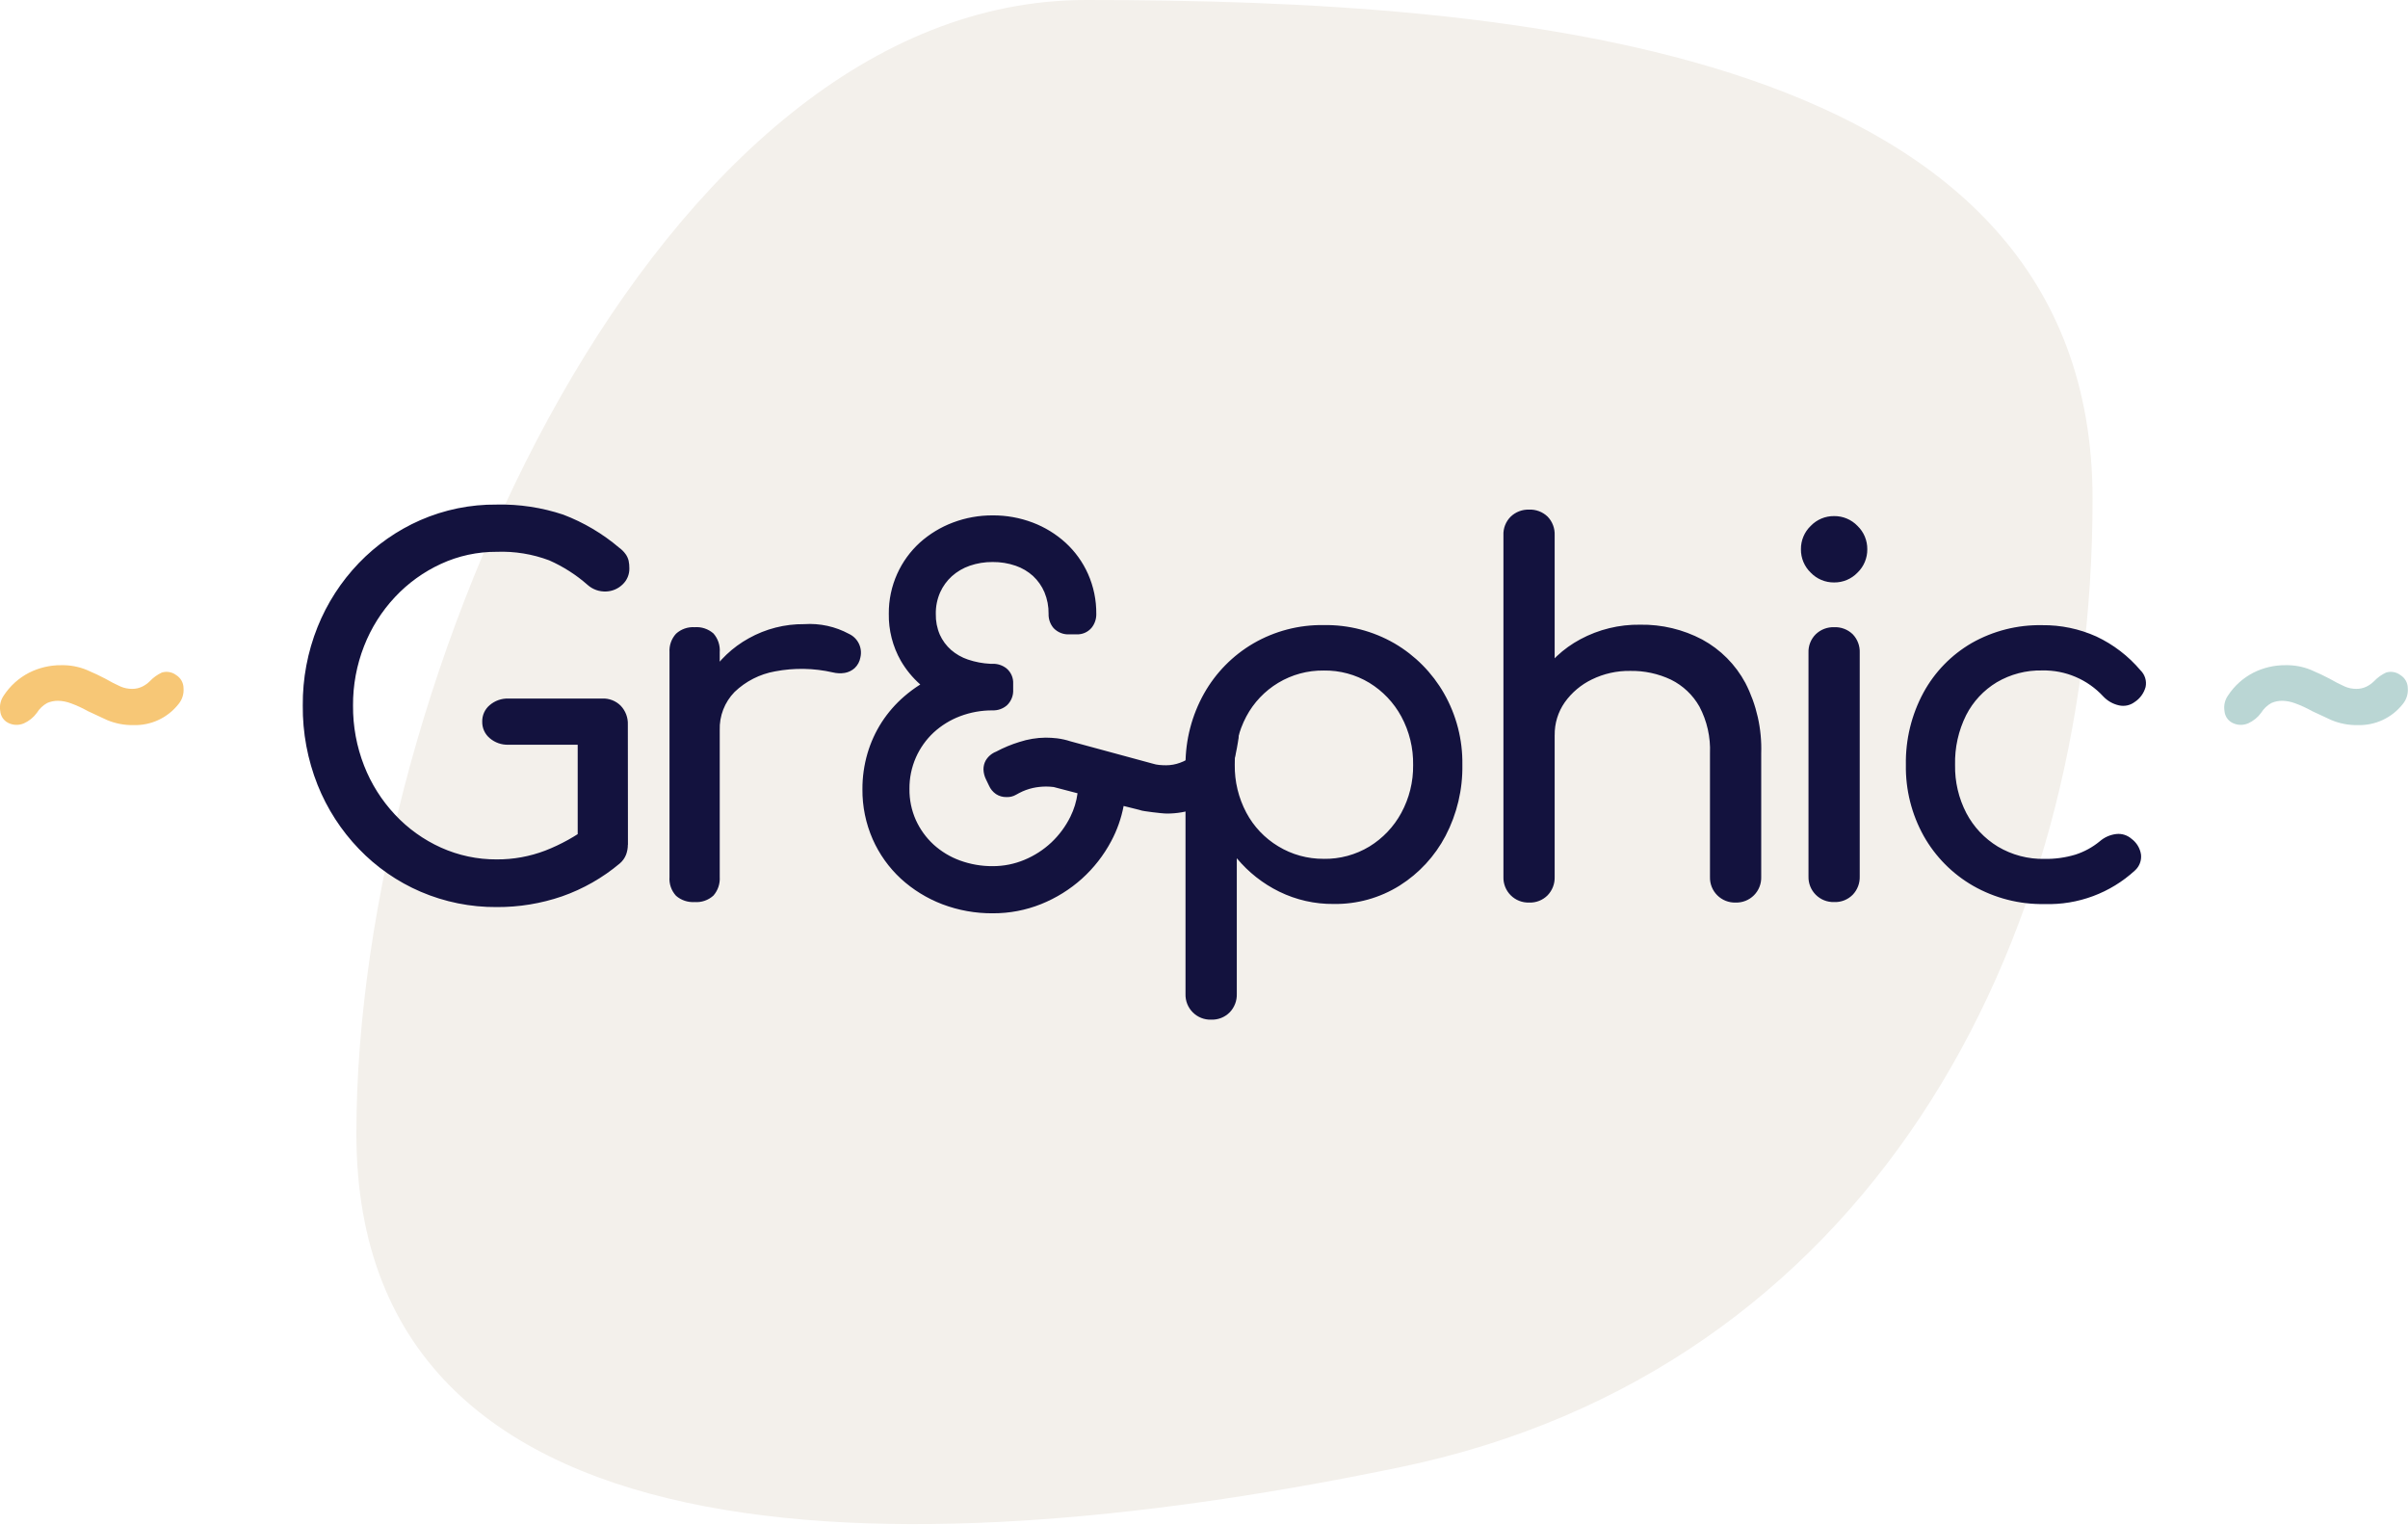
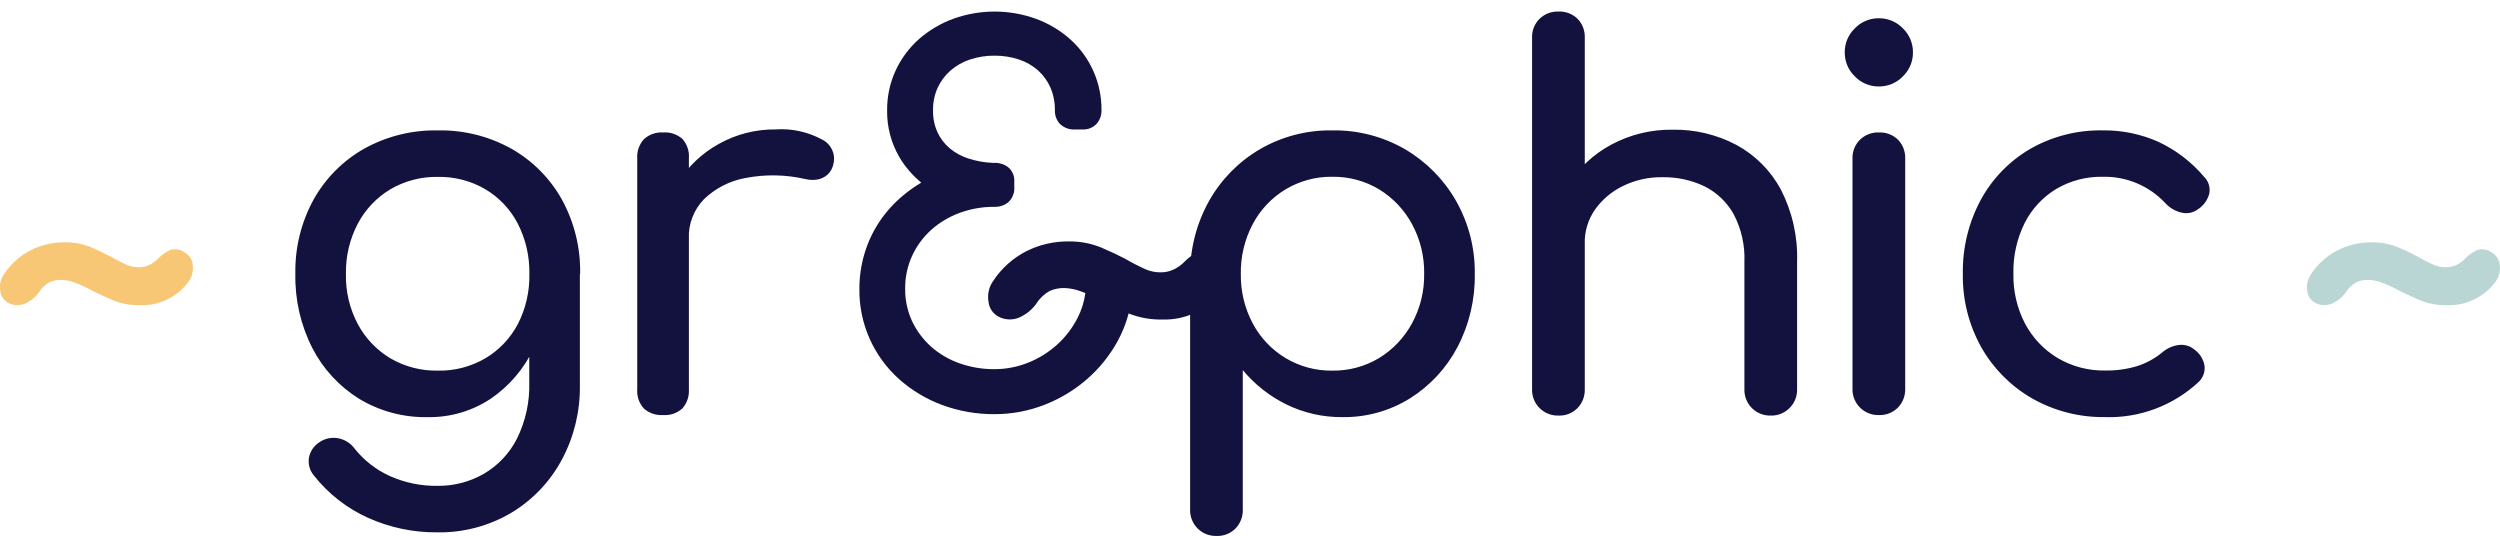
- <svg xmlns="http://www.w3.org/2000/svg" width="95.596" height="60.5" viewBox="0 0 95.596 60.5">
-   <g id="Group_13" data-name="Group 13" transform="translate(-287.491 -196)">
-     <path id="Emma_Selfportrait_zw_square" d="M57.249,61.548c17.021,0,39.961,1.821,39.961,19.8s-9.058,34.6-27.446,38.428-41.479,4.752-41.479-13.23S40.228,61.548,57.249,61.548Z" transform="translate(273.354 134.452)" fill="#f3f0eb" />
-     <path id="Path_16" data-name="Path 16" d="M14.871,130.245a2.583,2.583,0,0,1-1.047-.2q-.443-.2-.763-.355a4.538,4.538,0,0,0-.674-.31,1.56,1.56,0,0,0-.5-.1,1.06,1.06,0,0,0-.443.089,1.122,1.122,0,0,0-.408.39,1.288,1.288,0,0,1-.514.417.737.737,0,0,1-.639-.027.576.576,0,0,1-.3-.461.83.83,0,0,1,.142-.621,2.656,2.656,0,0,1,1-.9,2.8,2.8,0,0,1,1.286-.3,2.525,2.525,0,0,1,1,.186q.435.186.736.346a6.408,6.408,0,0,0,.621.319,1.142,1.142,0,0,0,.443.089.9.9,0,0,0,.408-.089,1.148,1.148,0,0,0,.3-.213,1.563,1.563,0,0,1,.479-.346.637.637,0,0,1,.568.1.612.612,0,0,1,.293.514.876.876,0,0,1-.2.639A2.188,2.188,0,0,1,14.871,130.245Z" transform="translate(277.918 94.536)" fill="#f7c776" />
-     <path id="Path_17" data-name="Path 17" d="M14.871,130.245a2.583,2.583,0,0,1-1.047-.2q-.443-.2-.763-.355a4.538,4.538,0,0,0-.674-.31,1.56,1.56,0,0,0-.5-.1,1.06,1.06,0,0,0-.443.089,1.122,1.122,0,0,0-.408.39,1.288,1.288,0,0,1-.514.417.737.737,0,0,1-.639-.027.576.576,0,0,1-.3-.461.83.83,0,0,1,.142-.621,2.656,2.656,0,0,1,1-.9,2.8,2.8,0,0,1,1.286-.3,2.525,2.525,0,0,1,1,.186q.435.186.736.346a6.408,6.408,0,0,0,.621.319,1.142,1.142,0,0,0,.443.089.9.9,0,0,0,.408-.089,1.148,1.148,0,0,0,.3-.213,1.563,1.563,0,0,1,.479-.346.637.637,0,0,1,.568.1.612.612,0,0,1,.293.514.876.876,0,0,1-.2.639A2.188,2.188,0,0,1,14.871,130.245Z" transform="translate(366.219 94.536)" fill="#bad6d4" />
-     <g id="Group_4" data-name="Group 4" transform="translate(299.515 216.027)">
-       <path id="Path_11" data-name="Path 11" d="M45.115-236.352a7.528,7.528,0,0,1-3.022-.608,7.512,7.512,0,0,1-2.453-1.7A7.881,7.881,0,0,1,38-241.2a8.332,8.332,0,0,1-.588-3.152A8.2,8.2,0,0,1,38-247.472a7.908,7.908,0,0,1,1.636-2.533,7.673,7.673,0,0,1,2.443-1.705,7.4,7.4,0,0,1,3.032-.618,7.813,7.813,0,0,1,2.643.4,7.6,7.6,0,0,1,2.224,1.316,1.105,1.105,0,0,1,.249.249.756.756,0,0,1,.12.259,1.392,1.392,0,0,1,.03.309.851.851,0,0,1-.269.638.99.99,0,0,1-.658.279,1.036,1.036,0,0,1-.728-.259,5.918,5.918,0,0,0-1.526-.977,5.349,5.349,0,0,0-2.084-.339,5.22,5.22,0,0,0-2.214.479,5.848,5.848,0,0,0-1.825,1.316,6.077,6.077,0,0,0-1.227,1.945,6.355,6.355,0,0,0-.439,2.364,6.409,6.409,0,0,0,.439,2.384,6.078,6.078,0,0,0,1.227,1.945,5.714,5.714,0,0,0,1.825,1.307,5.314,5.314,0,0,0,2.214.469,5.316,5.316,0,0,0,1.925-.349,7.423,7.423,0,0,0,1.745-.967,1.048,1.048,0,0,1,.708-.229.9.9,0,0,1,.588.279.953.953,0,0,1,.239.688,1.117,1.117,0,0,1-.07.389.874.874,0,0,1-.249.349,7.335,7.335,0,0,1-2.294,1.307A7.858,7.858,0,0,1,45.115-236.352Zm5.206-2.473-1.995-.4v-3.57H45.574a1.087,1.087,0,0,1-.738-.259.833.833,0,0,1-.3-.658.833.833,0,0,1,.3-.658,1.087,1.087,0,0,1,.738-.259H49.3a.979.979,0,0,1,.738.289,1.032,1.032,0,0,1,.279.748Zm2.627-4.548a3.98,3.98,0,0,1,.588-2.144,4.313,4.313,0,0,1,1.586-1.506,4.414,4.414,0,0,1,2.194-.559,3.278,3.278,0,0,1,1.785.389.822.822,0,0,1,.449.928.766.766,0,0,1-.229.429.792.792,0,0,1-.389.189,1.181,1.181,0,0,1-.479-.02,5.591,5.591,0,0,0-2.294-.04,3.106,3.106,0,0,0-1.606.818,2.073,2.073,0,0,0-.588,1.516Zm.02,6.822a1.022,1.022,0,0,1-.738-.249.992.992,0,0,1-.259-.748v-8.916a1,1,0,0,1,.259-.738,1,1,0,0,1,.738-.259,1.016,1.016,0,0,1,.748.249,1.016,1.016,0,0,1,.249.748v8.916a1.022,1.022,0,0,1-.249.738A.992.992,0,0,1,52.969-236.551Zm20.505,4.668a.987.987,0,0,1-.728-.289.987.987,0,0,1-.289-.728V-242a5.758,5.758,0,0,1,.738-2.832,5.333,5.333,0,0,1,1.955-1.985,5.4,5.4,0,0,1,2.793-.728,5.439,5.439,0,0,1,2.812.728,5.409,5.409,0,0,1,1.965,1.985A5.546,5.546,0,0,1,83.447-242a5.879,5.879,0,0,1-.668,2.822,5.174,5.174,0,0,1-1.825,1.975,4.8,4.8,0,0,1-2.613.728,4.811,4.811,0,0,1-2.164-.489,5.132,5.132,0,0,1-1.685-1.326v5.386a1.006,1.006,0,0,1-.279.728A.979.979,0,0,1,73.474-231.884Zm4.468-6.383a3.4,3.4,0,0,0,1.815-.489,3.549,3.549,0,0,0,1.267-1.336,3.87,3.87,0,0,0,.469-1.9,3.911,3.911,0,0,0-.469-1.925,3.55,3.55,0,0,0-1.267-1.336,3.4,3.4,0,0,0-1.815-.489,3.42,3.42,0,0,0-1.805.489,3.451,3.451,0,0,0-1.267,1.336A3.979,3.979,0,0,0,74.411-242a3.937,3.937,0,0,0,.459,1.9,3.45,3.45,0,0,0,1.267,1.336A3.419,3.419,0,0,0,77.942-238.267Zm16.353,1.735a.987.987,0,0,1-.728-.289.987.987,0,0,1-.289-.728v-4.907a3.649,3.649,0,0,0-.419-1.855,2.638,2.638,0,0,0-1.127-1.067,3.631,3.631,0,0,0-1.626-.349,3.342,3.342,0,0,0-1.516.339,2.834,2.834,0,0,0-1.077.908,2.218,2.218,0,0,0-.4,1.307H85.857a4.19,4.19,0,0,1,.608-2.244,4.392,4.392,0,0,1,1.666-1.566,4.863,4.863,0,0,1,2.374-.578,5.091,5.091,0,0,1,2.463.588,4.245,4.245,0,0,1,1.715,1.725,5.7,5.7,0,0,1,.628,2.793v4.907a.987.987,0,0,1-.289.728A.987.987,0,0,1,94.295-236.531Zm-8.2,0a.987.987,0,0,1-.728-.289.987.987,0,0,1-.289-.728v-8.9a.979.979,0,0,1,.289-.738,1.006,1.006,0,0,1,.728-.279,1,1,0,0,1,.738.279,1,1,0,0,1,.279.738v8.9a1.006,1.006,0,0,1-.279.728A.979.979,0,0,1,86.1-236.531Zm0-3.989a.987.987,0,0,1-.728-.289.987.987,0,0,1-.289-.728v-9.574a.979.979,0,0,1,.289-.738,1.006,1.006,0,0,1,.728-.279,1,1,0,0,1,.738.279,1,1,0,0,1,.279.738v9.574a1.006,1.006,0,0,1-.279.728A.979.979,0,0,1,86.1-240.521Zm12.111,3.969a.987.987,0,0,1-.728-.289.987.987,0,0,1-.289-.728v-8.876a.979.979,0,0,1,.289-.738,1.006,1.006,0,0,1,.728-.279,1,1,0,0,1,.738.279,1,1,0,0,1,.279.738v8.876a1.006,1.006,0,0,1-.279.728A.979.979,0,0,1,98.208-236.551Zm0-12.686a1.266,1.266,0,0,1-.928-.389,1.266,1.266,0,0,1-.389-.928,1.266,1.266,0,0,1,.389-.928,1.266,1.266,0,0,1,.928-.389,1.266,1.266,0,0,1,.928.389,1.266,1.266,0,0,1,.389.928,1.266,1.266,0,0,1-.389.928A1.266,1.266,0,0,1,98.208-249.237Zm8.354,12.766a5.531,5.531,0,0,1-2.842-.728,5.257,5.257,0,0,1-1.955-1.975,5.613,5.613,0,0,1-.708-2.822,5.815,5.815,0,0,1,.7-2.872,5.084,5.084,0,0,1,1.915-1.965,5.449,5.449,0,0,1,2.793-.708,5.1,5.1,0,0,1,2.154.449,5.181,5.181,0,0,1,1.755,1.346.718.718,0,0,1,.2.658,1.041,1.041,0,0,1-.439.6.758.758,0,0,1-.618.13,1.215,1.215,0,0,1-.618-.349,3.207,3.207,0,0,0-2.433-1.037,3.41,3.41,0,0,0-1.8.469,3.252,3.252,0,0,0-1.217,1.306,4.2,4.2,0,0,0-.439,1.975,3.992,3.992,0,0,0,.449,1.915,3.419,3.419,0,0,0,1.247,1.326,3.48,3.48,0,0,0,1.855.489,4.022,4.022,0,0,0,1.227-.17,2.93,2.93,0,0,0,.967-.529,1.21,1.21,0,0,1,.658-.289.785.785,0,0,1,.6.189.954.954,0,0,1,.379.628.739.739,0,0,1-.239.628A5.067,5.067,0,0,1,106.562-236.471Z" transform="translate(-37.416 252.329)" fill="#13123e" />
-       <path id="Path_12" data-name="Path 12" d="M25.827-227.2a4.973,4.973,0,0,1,.884-.369,3.094,3.094,0,0,1,.914-.14,3.6,3.6,0,0,1,.414.025,2.473,2.473,0,0,1,.464.1l3.272.888a1.557,1.557,0,0,0,.324.065q.165.015.314.015a1.97,1.97,0,0,0,.678-.12,2.183,2.183,0,0,0,.6-.329,2.333,2.333,0,0,0,.474-.5,1.928,1.928,0,0,0,.294-.638.377.377,0,0,1,.359-.289.461.461,0,0,1,.189.04c.336.133-.392,2.138-.658,2.344a3.209,3.209,0,0,1-.883.484,2.988,2.988,0,0,1-1.022.175q-.07,0-.219-.015t-.309-.035q-.16-.02-.294-.04a.712.712,0,0,1-.175-.04l-1.027-.269a4.5,4.5,0,0,1-.514,1.69,5.061,5.061,0,0,1-1.083,1.386,5.091,5.091,0,0,1-1.508.937,4.686,4.686,0,0,1-1.777.344,5.129,5.129,0,0,1-1.872-.339,4.776,4.776,0,0,1-1.528-.942,4.355,4.355,0,0,1-1.028-1.441,4.446,4.446,0,0,1-.374-1.835,4.592,4.592,0,0,1,.185-1.311,4.386,4.386,0,0,1,.524-1.147,4.426,4.426,0,0,1,.824-.943,5,5,0,0,1,1.073-.708,3.4,3.4,0,0,1-1.134-1.177,3.264,3.264,0,0,1-.425-1.676,3.392,3.392,0,0,1,.3-1.431,3.384,3.384,0,0,1,.814-1.117,3.773,3.773,0,0,1,1.193-.723,4.024,4.024,0,0,1,1.448-.259,4.024,4.024,0,0,1,1.448.259,3.713,3.713,0,0,1,1.188.723,3.358,3.358,0,0,1,.8,1.117,3.441,3.441,0,0,1,.295,1.431.484.484,0,0,1-.1.314.377.377,0,0,1-.312.125h-.272a.457.457,0,0,1-.357-.12.465.465,0,0,1-.106-.319,2.509,2.509,0,0,0-.194-1.007,2.258,2.258,0,0,0-.539-.768,2.343,2.343,0,0,0-.823-.489,3.086,3.086,0,0,0-1.037-.17,3.086,3.086,0,0,0-1.037.17,2.45,2.45,0,0,0-.833.489,2.31,2.31,0,0,0-.559.768,2.4,2.4,0,0,0-.2,1.007,2.334,2.334,0,0,0,.194.982,2.144,2.144,0,0,0,.534.723,2.366,2.366,0,0,0,.8.459,3.638,3.638,0,0,0,1,.189h.11a.487.487,0,0,1,.314.1.385.385,0,0,1,.125.319v.219a.45.45,0,0,1-.12.354.467.467,0,0,1-.319.1,3.935,3.935,0,0,0-1.436.259,3.613,3.613,0,0,0-1.167.723,3.394,3.394,0,0,0-.788,1.107,3.377,3.377,0,0,0-.289,1.4,3.3,3.3,0,0,0,.29,1.4,3.383,3.383,0,0,0,.789,1.087,3.527,3.527,0,0,0,1.168.708,4.085,4.085,0,0,0,1.438.249,3.594,3.594,0,0,0,1.4-.279,3.909,3.909,0,0,0,1.183-.763,3.94,3.94,0,0,0,.834-1.127,3.376,3.376,0,0,0,.35-1.381l-1.258-.329a2.628,2.628,0,0,0-.389-.03,2.9,2.9,0,0,0-.6.065,2.559,2.559,0,0,0-.634.234q-.1.05-.155.085a.361.361,0,0,1-.185.035.365.365,0,0,1-.35-.239l-.12-.249a.576.576,0,0,1-.06-.239A.387.387,0,0,1,25.827-227.2Z" transform="translate(1.858 237.338)" fill="#13123e" />
-       <path id="_-_Outline" data-name="&amp; - Outline" d="M20.85-225.864a5.464,5.464,0,0,1-1.985-.36,5.109,5.109,0,0,1-1.627-1,4.686,4.686,0,0,1-1.1-1.543,4.776,4.776,0,0,1-.4-1.963,4.925,4.925,0,0,1,.2-1.4,4.719,4.719,0,0,1,.562-1.228,4.759,4.759,0,0,1,.882-1.009,5.272,5.272,0,0,1,.7-.509,3.729,3.729,0,0,1-.824-.982,3.587,3.587,0,0,1-.467-1.833,3.718,3.718,0,0,1,.328-1.562A3.711,3.711,0,0,1,18-240.476a4.1,4.1,0,0,1,1.291-.783,4.355,4.355,0,0,1,1.56-.28,4.355,4.355,0,0,1,1.56.28,4.041,4.041,0,0,1,1.287.784,3.685,3.685,0,0,1,.878,1.22,3.767,3.767,0,0,1,.322,1.56.791.791,0,0,1-.17.51.677.677,0,0,1-.555.241H23.9a.751.751,0,0,1-.592-.225.769.769,0,0,1-.184-.526,2.211,2.211,0,0,0-.169-.883,1.958,1.958,0,0,0-.464-.663,2.044,2.044,0,0,0-.715-.423,2.789,2.789,0,0,0-.933-.152,2.789,2.789,0,0,0-.933.152,2.15,2.15,0,0,0-.728.426,2.01,2.01,0,0,0-.483.665,2.1,2.1,0,0,0-.176.878,2.036,2.036,0,0,0,.166.852,1.844,1.844,0,0,0,.456.619,2.066,2.066,0,0,0,.694.4,3.342,3.342,0,0,0,.912.173h.092a.793.793,0,0,1,.509.168.683.683,0,0,1,.242.563v.219a.745.745,0,0,1-.226.589.772.772,0,0,1-.525.182,3.642,3.642,0,0,0-1.323.238,3.319,3.319,0,0,0-1.067.661,3.1,3.1,0,0,0-.716,1.006,3.083,3.083,0,0,0-.262,1.273,3,3,0,0,0,.261,1.265,3.087,3.087,0,0,0,.717.988,3.233,3.233,0,0,0,1.066.645,3.793,3.793,0,0,0,1.329.23,3.3,3.3,0,0,0,1.278-.255,3.615,3.615,0,0,0,1.09-.7,3.647,3.647,0,0,0,.768-1.038,3.052,3.052,0,0,0,.3-1.006l-1.005-.263a2.563,2.563,0,0,0-.31-.02,2.6,2.6,0,0,0-.539.058,2.261,2.261,0,0,0-.556.207c-.058.029-.1.052-.13.071a.636.636,0,0,1-.352.084.673.673,0,0,1-.634-.422l-.117-.244a.893.893,0,0,1-.091-.375.686.686,0,0,1,.469-.646,5.143,5.143,0,0,1,.915-.38,3.421,3.421,0,0,1,1.005-.153,3.906,3.906,0,0,1,.451.027,2.794,2.794,0,0,1,.523.117l3.259.884a1.3,1.3,0,0,0,.271.055q.15.014.286.014a1.667,1.667,0,0,0,.571-.1,1.881,1.881,0,0,0,.513-.282,2.031,2.031,0,0,0,.41-.432,1.625,1.625,0,0,0,.247-.536.691.691,0,0,1,.662-.524.774.774,0,0,1,.316.067c.365.144-.3,2.652-.594,2.877a3.536,3.536,0,0,1-.968.531,3.314,3.314,0,0,1-1.128.193c-.053,0-.137-.005-.251-.017s-.208-.022-.317-.036-.209-.027-.3-.041a1.1,1.1,0,0,1-.229-.052l-.665-.174a4.826,4.826,0,0,1-.5,1.446,5.4,5.4,0,0,1-1.149,1.471,5.427,5.427,0,0,1-1.6.995A5.019,5.019,0,0,1,20.85-225.864Zm0-15.05a3.732,3.732,0,0,0-1.336.239,3.479,3.479,0,0,0-1.1.663A3.089,3.089,0,0,0,17.679-239a3.1,3.1,0,0,0-.271,1.3,2.971,2.971,0,0,0,.382,1.518,3.1,3.1,0,0,0,1.031,1.07l.472.3-.5.246a4.713,4.713,0,0,0-1.007.664,4.133,4.133,0,0,0-.766.876,4.094,4.094,0,0,0-.487,1.066,4.3,4.3,0,0,0-.172,1.223,4.156,4.156,0,0,0,.347,1.707,4.064,4.064,0,0,0,.955,1.339,4.487,4.487,0,0,0,1.429.881,4.842,4.842,0,0,0,1.759.318,4.4,4.4,0,0,0,1.66-.321,4.8,4.8,0,0,0,1.416-.88,4.773,4.773,0,0,0,1.016-1.3,4.211,4.211,0,0,0,.478-1.574l.036-.364,1.413.37.029.015a.591.591,0,0,1,.081.01q.131.019.287.039t.3.034c.086.009.148.013.188.013a2.691,2.691,0,0,0,.916-.156,2.913,2.913,0,0,0,.8-.437,3.108,3.108,0,0,0,.634-.666,2.915,2.915,0,0,0,.353-1.039l-.253-.1a.169.169,0,0,0-.073-.018c-.012,0-.034,0-.067.087a2.158,2.158,0,0,1-.331.708,2.655,2.655,0,0,1-.537.565,2.505,2.505,0,0,1-.683.376,2.29,2.29,0,0,1-.785.138q-.163,0-.342-.016a1.877,1.877,0,0,1-.389-.078l-3.261-.884a2.244,2.244,0,0,0-.419-.1,3.283,3.283,0,0,0-.378-.023,2.8,2.8,0,0,0-.822.126,4.679,4.679,0,0,0-.828.346c-.114.05-.114.075-.114.083a.272.272,0,0,0,.031.108l.118.245c.029.062.041.062.068.062a.966.966,0,0,0,.2-.087,2.873,2.873,0,0,1,.709-.261,3.223,3.223,0,0,1,.669-.072,2.939,2.939,0,0,1,.436.033l1.534.4-.01.251a3.7,3.7,0,0,1-.382,1.508,4.27,4.27,0,0,1-.9,1.216,4.238,4.238,0,0,1-1.277.824,3.922,3.922,0,0,1-1.518.3,4.415,4.415,0,0,1-1.547-.269,3.855,3.855,0,0,1-1.271-.771,3.71,3.71,0,0,1-.861-1.186,3.621,3.621,0,0,1-.318-1.527,3.7,3.7,0,0,1,.317-1.529,3.721,3.721,0,0,1,.86-1.208,3.941,3.941,0,0,1,1.267-.786,4.264,4.264,0,0,1,1.549-.281.19.19,0,0,0,.113-.027.422.422,0,0,0,.014-.119v-.219A.192.192,0,0,0,20.96-235a.188.188,0,0,0-.115-.027h-.11a3.984,3.984,0,0,1-1.1-.207,2.687,2.687,0,0,1-.9-.52,2.464,2.464,0,0,1-.611-.827A2.653,2.653,0,0,1,17.9-237.7a2.724,2.724,0,0,1,.233-1.137,2.631,2.631,0,0,1,.634-.871,2.773,2.773,0,0,1,.938-.551,3.412,3.412,0,0,1,1.142-.187,3.412,3.412,0,0,1,1.142.187,2.665,2.665,0,0,1,.931.554,2.579,2.579,0,0,1,.613.873,2.83,2.83,0,0,1,.22,1.132.186.186,0,0,0,.027.112.4.4,0,0,0,.123.015h.272a.158.158,0,0,0,.071-.01.177.177,0,0,0,.029-.116,3.147,3.147,0,0,0-.267-1.3,3.063,3.063,0,0,0-.729-1.014,3.418,3.418,0,0,0-1.089-.662A3.732,3.732,0,0,0,20.85-240.913Z" transform="translate(6.545 242.026)" fill="#13123e" />
-       <path id="_-_Outline_-_Outline" data-name="&amp; - Outline - Outline" d="M19.912-226.74A5.525,5.525,0,0,1,17.9-227.1a5.171,5.171,0,0,1-1.646-1.016,4.747,4.747,0,0,1-1.116-1.564,4.838,4.838,0,0,1-.407-1.988,4.987,4.987,0,0,1,.2-1.418,4.781,4.781,0,0,1,.569-1.244,4.82,4.82,0,0,1,.893-1.022,5.337,5.337,0,0,1,.634-.47,3.805,3.805,0,0,1-.773-.943,3.648,3.648,0,0,1-.476-1.864,3.779,3.779,0,0,1,.334-1.587,3.772,3.772,0,0,1,.9-1.239,4.163,4.163,0,0,1,1.311-.795,4.416,4.416,0,0,1,1.582-.284,4.415,4.415,0,0,1,1.582.284,4.1,4.1,0,0,1,1.307.8,3.746,3.746,0,0,1,.893,1.24,3.828,3.828,0,0,1,.328,1.585.851.851,0,0,1-.184.549.737.737,0,0,1-.6.264h-.272a.809.809,0,0,1-.638-.246.829.829,0,0,1-.2-.567,2.15,2.15,0,0,0-.164-.858,1.9,1.9,0,0,0-.45-.642,1.983,1.983,0,0,0-.693-.41,2.727,2.727,0,0,0-.912-.148,2.727,2.727,0,0,0-.912.148,2.089,2.089,0,0,0-.707.414,1.949,1.949,0,0,0-.468.645,2.043,2.043,0,0,0-.171.852,1.976,1.976,0,0,0,.16.826,1.782,1.782,0,0,0,.441.6,2,2,0,0,0,.673.386,3.28,3.28,0,0,0,.893.169h.091a.854.854,0,0,1,.548.182.742.742,0,0,1,.265.612v.219a.8.8,0,0,1-.248.636.832.832,0,0,1-.566.2,3.581,3.581,0,0,0-1.3.234,3.258,3.258,0,0,0-1.047.648,3.037,3.037,0,0,0-.7.986,3.021,3.021,0,0,0-.256,1.248,2.94,2.94,0,0,0,.255,1.24,3.026,3.026,0,0,0,.7.968,3.171,3.171,0,0,0,1.046.633,3.731,3.731,0,0,0,1.307.226,3.238,3.238,0,0,0,1.254-.25,3.554,3.554,0,0,0,1.071-.69,3.585,3.585,0,0,0,.755-1.021,2.99,2.99,0,0,0,.285-.932l-.949-.248a2.5,2.5,0,0,0-.3-.019,2.534,2.534,0,0,0-.526.057,2.2,2.2,0,0,0-.541.2h0c-.059.029-.1.051-.125.068a.694.694,0,0,1-.386.093.728.728,0,0,1-.411-.119.793.793,0,0,1-.279-.338l-.118-.245a.959.959,0,0,1-.1-.4.723.723,0,0,1,.089-.35.832.832,0,0,1,.415-.352,5.209,5.209,0,0,1,.924-.384A3.483,3.483,0,0,1,22-233.712a3.986,3.986,0,0,1,.458.027,2.853,2.853,0,0,1,.534.12l3.26.884a1.227,1.227,0,0,0,.258.053c.1.009.192.013.28.013a1.605,1.605,0,0,0,.55-.1,1.819,1.819,0,0,0,.5-.273,1.969,1.969,0,0,0,.4-.419,1.563,1.563,0,0,0,.237-.515v-.006a.88.88,0,0,1,.356-.466.7.7,0,0,1,.363-.1.836.836,0,0,1,.341.072c.071.029.115.106.134.236a2.477,2.477,0,0,1-.036.671,8.378,8.378,0,0,1-.184.857,7.666,7.666,0,0,1-.248.778,2.611,2.611,0,0,1-.124.276.525.525,0,0,1-.121.165,3.6,3.6,0,0,1-.985.54,3.376,3.376,0,0,1-1.149.2c-.058,0-.147-.006-.257-.017s-.209-.022-.318-.036-.211-.027-.3-.041a1.16,1.16,0,0,1-.239-.055L25.1-231a4.9,4.9,0,0,1-.494,1.4,5.458,5.458,0,0,1-1.162,1.488,5.488,5.488,0,0,1-1.617,1.006A5.08,5.08,0,0,1,19.912-226.74Zm0-15.675a4.293,4.293,0,0,0-1.537.276,4.04,4.04,0,0,0-1.272.771,3.65,3.65,0,0,0-.874,1.2,3.656,3.656,0,0,0-.322,1.536,3.526,3.526,0,0,0,.459,1.8,3.676,3.676,0,0,0,.81.966l.066.055-.073.045a5.224,5.224,0,0,0-.69.5,4.7,4.7,0,0,0-.87,1,4.658,4.658,0,0,0-.554,1.212,4.864,4.864,0,0,0-.2,1.383,4.715,4.715,0,0,0,.4,1.937,4.624,4.624,0,0,0,1.087,1.523,5.047,5.047,0,0,0,1.607.992,5.4,5.4,0,0,0,1.963.356,4.957,4.957,0,0,0,1.872-.362,5.364,5.364,0,0,0,1.581-.984,5.334,5.334,0,0,0,1.136-1.454,4.772,4.772,0,0,0,.493-1.428l.012-.066.733.192h0a1.049,1.049,0,0,0,.216.049c.091.014.192.027.3.041s.214.025.315.036c.134.013.207.016.244.016a3.252,3.252,0,0,0,1.107-.189,3.474,3.474,0,0,0,.951-.521,1.022,1.022,0,0,0,.205-.389,7.539,7.539,0,0,0,.244-.765c.029-.109.056-.217.08-.321a1.936,1.936,0,0,1-.19.4,3.169,3.169,0,0,1-.647.679,2.973,2.973,0,0,1-.814.446,2.752,2.752,0,0,1-.937.16c-.04,0-.1,0-.194-.014s-.2-.021-.3-.034-.2-.026-.289-.039l-.021,0-.017,0-.009.016-.075-.038-1.336-.35-.029.292a4.273,4.273,0,0,1-.485,1.6,4.834,4.834,0,0,1-1.029,1.318,4.865,4.865,0,0,1-1.434.891,4.458,4.458,0,0,1-1.683.326,4.9,4.9,0,0,1-1.781-.322,4.548,4.548,0,0,1-1.448-.893,4.126,4.126,0,0,1-.97-1.359,4.217,4.217,0,0,1-.353-1.733,4.362,4.362,0,0,1,.174-1.24,4.156,4.156,0,0,1,.494-1.082,4.2,4.2,0,0,1,.777-.889,4.775,4.775,0,0,1,1.02-.673l.4-.2-.379-.24a3.165,3.165,0,0,1-1.052-1.091,3.032,3.032,0,0,1-.39-1.549,3.159,3.159,0,0,1,.277-1.327A3.151,3.151,0,0,1,17.438-241a3.54,3.54,0,0,1,1.115-.675,3.793,3.793,0,0,1,1.359-.243,3.793,3.793,0,0,1,1.359.243,3.481,3.481,0,0,1,1.109.674,3.125,3.125,0,0,1,.744,1.035,3.208,3.208,0,0,1,.272,1.328.236.236,0,0,1-.04.152l-.008.011-.011.007a.2.2,0,0,1-.1.019h-.272a.457.457,0,0,1-.137-.016h0l.015,0v-.05l-.047.029a.231.231,0,0,1-.042-.152,2.769,2.769,0,0,0-.215-1.107,2.518,2.518,0,0,0-.6-.852,2.6,2.6,0,0,0-.91-.541,3.35,3.35,0,0,0-1.121-.184,3.35,3.35,0,0,0-1.121.184,2.711,2.711,0,0,0-.917.539,2.57,2.57,0,0,0-.619.85,2.662,2.662,0,0,0-.227,1.111,2.592,2.592,0,0,0,.217,1.087,2.4,2.4,0,0,0,.6.807,2.625,2.625,0,0,0,.881.508,3.9,3.9,0,0,0,1.081.2h.108a.266.266,0,0,1,.147.036h0l.013.007.008.013a.238.238,0,0,1,.02.111v.219a.465.465,0,0,1-.015.132h0a.061.061,0,0,0-.011-.051l-.04.031.031.054a.234.234,0,0,1-.152.041,4.2,4.2,0,0,0-1.527.276,3.88,3.88,0,0,0-1.247.773,3.659,3.659,0,0,0-.846,1.188,3.642,3.642,0,0,0-.311,1.5,3.56,3.56,0,0,0,.313,1.5,3.648,3.648,0,0,0,.847,1.167,3.793,3.793,0,0,0,1.251.758,4.354,4.354,0,0,0,1.526.265,3.86,3.86,0,0,0,1.495-.3,4.177,4.177,0,0,0,1.259-.812,4.208,4.208,0,0,0,.887-1.2,3.641,3.641,0,0,0,.376-1.483l.008-.2-1.483-.386a2.891,2.891,0,0,0-.423-.032,3.161,3.161,0,0,0-.656.07,2.8,2.8,0,0,0-.693.255h0l-.034.017a.8.8,0,0,1-.18.075l-.007,0h-.007c-.06,0-.089-.023-.124-.1l-.118-.245a.33.33,0,0,1-.037-.134c0-.053.042-.092.149-.139a4.741,4.741,0,0,1,.837-.349,2.858,2.858,0,0,1,.84-.129,3.361,3.361,0,0,1,.385.023,2.307,2.307,0,0,1,.429.1l3.262.885a1.814,1.814,0,0,0,.376.075c.117.011.23.016.337.016a2.229,2.229,0,0,0,.764-.135,2.443,2.443,0,0,0,.667-.367,2.594,2.594,0,0,0,.525-.552,2.107,2.107,0,0,0,.322-.687v-.007c.025-.066.058-.127.125-.127a.23.23,0,0,1,.1.022l.247.1a1.828,1.828,0,0,0,.007-.422c-.016-.114-.048-.135-.058-.139h0a.713.713,0,0,0-.291-.062.631.631,0,0,0-.6.481,1.686,1.686,0,0,1-.255.553,2.093,2.093,0,0,1-.423.445,1.943,1.943,0,0,1-.53.291,1.729,1.729,0,0,1-.592.1c-.092,0-.19,0-.291-.014a1.363,1.363,0,0,1-.282-.057l-3.26-.884a2.733,2.733,0,0,0-.512-.115,3.866,3.866,0,0,0-.443-.027,3.36,3.36,0,0,0-.987.151,5.081,5.081,0,0,0-.9.376H20.1a.627.627,0,0,0-.432.59.837.837,0,0,0,.085.348l.118.245a.614.614,0,0,0,.578.386.578.578,0,0,0,.319-.074c.03-.019.072-.042.135-.074a2.32,2.32,0,0,1,.571-.212,2.657,2.657,0,0,1,.552-.059,2.623,2.623,0,0,1,.318.02h.008l1.057.277-.006.053a3.118,3.118,0,0,1-.3,1.026,3.708,3.708,0,0,1-.781,1.056,3.677,3.677,0,0,1-1.108.714,3.361,3.361,0,0,1-1.3.26,3.854,3.854,0,0,1-1.351-.234,3.3,3.3,0,0,1-1.086-.658,3.149,3.149,0,0,1-.731-1.007,3.063,3.063,0,0,1-.267-1.291,3.144,3.144,0,0,1,.267-1.3,3.16,3.16,0,0,1,.73-1.026,3.381,3.381,0,0,1,1.087-.673,3.7,3.7,0,0,1,1.345-.242.712.712,0,0,0,.484-.167.686.686,0,0,0,.205-.543v-.219a.623.623,0,0,0-.219-.515.733.733,0,0,0-.471-.155h-.1a3.4,3.4,0,0,1-.929-.176,2.127,2.127,0,0,1-.714-.41,1.905,1.905,0,0,1-.472-.64,2.1,2.1,0,0,1-.172-.878,2.165,2.165,0,0,1,.182-.9,2.071,2.071,0,0,1,.5-.686,2.212,2.212,0,0,1,.749-.439,2.851,2.851,0,0,1,.953-.155,2.851,2.851,0,0,1,.953.155,2.106,2.106,0,0,1,.736.436,2.019,2.019,0,0,1,.479.684,2.272,2.272,0,0,1,.174.908.709.709,0,0,0,.168.485.692.692,0,0,0,.545.2h.272a.618.618,0,0,0,.507-.218.73.73,0,0,0,.156-.472,3.706,3.706,0,0,0-.317-1.534,3.623,3.623,0,0,0-.864-1.2,3.979,3.979,0,0,0-1.268-.772A4.293,4.293,0,0,0,19.912-242.415Zm0,.625a3.67,3.67,0,0,0-1.314.235,3.417,3.417,0,0,0-1.076.651,3.028,3.028,0,0,0-.724,1,3.036,3.036,0,0,0-.266,1.275,2.91,2.91,0,0,0,.374,1.487,3.043,3.043,0,0,0,1.011,1.049l.565.358-.6.295a4.651,4.651,0,0,0-.993.655,4.072,4.072,0,0,0-.755.863,4.033,4.033,0,0,0-.479,1.05,4.239,4.239,0,0,0-.169,1.205,4.094,4.094,0,0,0,.342,1.682,4,4,0,0,0,.94,1.319,4.425,4.425,0,0,0,1.409.869,4.78,4.78,0,0,0,1.737.314,4.335,4.335,0,0,0,1.637-.317,4.741,4.741,0,0,0,1.4-.869,4.711,4.711,0,0,0,1-1.285,4.15,4.15,0,0,0,.471-1.551l.044-.436,1.489.39.023.011.054.008.02,0c.087.013.183.026.286.039s.2.024.3.034.147.013.182.013a2.629,2.629,0,0,0,.9-.152,2.849,2.849,0,0,0,.78-.427,3.046,3.046,0,0,0,.622-.653,2.334,2.334,0,0,0,.237-.547,2.873,2.873,0,0,0,.108-.413l-.22-.088a.138.138,0,0,0-.036-.012.272.272,0,0,0-.02.043,2.236,2.236,0,0,1-.34.725,2.717,2.717,0,0,1-.55.578,2.566,2.566,0,0,1-.7.385,2.352,2.352,0,0,1-.806.142c-.111,0-.228-.006-.348-.017a1.937,1.937,0,0,1-.4-.08l-3.262-.885a2.19,2.19,0,0,0-.407-.093,3.238,3.238,0,0,0-.371-.022,2.735,2.735,0,0,0-.8.123,4.619,4.619,0,0,0-.817.341h0a.408.408,0,0,0-.076.04.3.3,0,0,0,.024.068l.118.245.012.024a.841.841,0,0,0,.137-.061l.034-.017a2.928,2.928,0,0,1,.724-.266,3.283,3.283,0,0,1,.682-.073,3.017,3.017,0,0,1,.445.034h.006l1.583.412-.012.3a3.764,3.764,0,0,1-.388,1.533,4.331,4.331,0,0,1-.913,1.233,4.3,4.3,0,0,1-1.3.836,3.984,3.984,0,0,1-1.542.308,4.477,4.477,0,0,1-1.569-.273,3.916,3.916,0,0,1-1.291-.783,3.771,3.771,0,0,1-.876-1.206,3.682,3.682,0,0,1-.324-1.553,3.765,3.765,0,0,1,.322-1.555,3.782,3.782,0,0,1,.874-1.228,4,4,0,0,1,1.286-.8,4.326,4.326,0,0,1,1.572-.285.225.225,0,0,0,.058-.006.437.437,0,0,0,.006-.078v-.219a.28.28,0,0,0,0-.037.218.218,0,0,0-.062-.008h-.113a4.019,4.019,0,0,1-1.117-.21,2.748,2.748,0,0,1-.923-.532,2.526,2.526,0,0,1-.626-.848,2.714,2.714,0,0,1-.229-1.139,2.785,2.785,0,0,1,.238-1.163,2.693,2.693,0,0,1,.649-.891,2.833,2.833,0,0,1,.958-.564,3.473,3.473,0,0,1,1.162-.191,3.473,3.473,0,0,1,1.162.191,2.726,2.726,0,0,1,.952.567,2.641,2.641,0,0,1,.627.894,2.892,2.892,0,0,1,.225,1.156.219.219,0,0,0,.006.058.443.443,0,0,0,.082.007h.272l.03,0a.2.2,0,0,0,.008-.063,3.085,3.085,0,0,0-.261-1.277,3,3,0,0,0-.715-.994,3.357,3.357,0,0,0-1.07-.65A3.67,3.67,0,0,0,19.912-241.79Z" transform="translate(7.483 242.964)" fill="#13123e" />
+ <svg xmlns="http://www.w3.org/2000/svg" width="108.13" height="23.181" viewBox="0 0 108.13 23.181">
+   <g id="Group_212" data-name="Group 212" transform="translate(-135.457 -740.239)">
+     <g id="Group_6" data-name="Group 6" transform="translate(172.627 740.739)">
+       <path id="Union_2" data-name="Union 2" d="M3.579,17.016A5.871,5.871,0,0,1,1.719,15.9,5.15,5.15,0,0,1,0,12.006a5.328,5.328,0,0,1,.226-1.555A5.175,5.175,0,0,1,.868,9.087a5.334,5.334,0,0,1,1.008-1.12,6.014,6.014,0,0,1,.8-.569A4.17,4.17,0,0,1,1.732,6.3,3.894,3.894,0,0,1,1.2,4.268a4.029,4.029,0,0,1,.375-1.734A4.13,4.13,0,0,1,2.589,1.18,4.715,4.715,0,0,1,4.065.311a5.268,5.268,0,0,1,3.566,0A4.645,4.645,0,0,1,9.1,1.182a4.066,4.066,0,0,1,1.372,3.087.859.859,0,0,1-.193.565A.78.78,0,0,1,9.65,5.1H9.339a.869.869,0,0,1-.674-.249.837.837,0,0,1-.209-.582,2.4,2.4,0,0,0-.193-.983,2.181,2.181,0,0,0-.532-.738,2.357,2.357,0,0,0-.819-.471,3.281,3.281,0,0,0-1.069-.169,3.28,3.28,0,0,0-1.069.169,2.481,2.481,0,0,0-.834.475,2.244,2.244,0,0,0-.554.741,2.286,2.286,0,0,0-.2.977,2.211,2.211,0,0,0,.19.949,2.057,2.057,0,0,0,.523.689,2.386,2.386,0,0,0,.8.443,3.922,3.922,0,0,0,1.045.192h.106a.921.921,0,0,1,.58.186A.746.746,0,0,1,6.7,7.35v.244a.812.812,0,0,1-.258.652.9.9,0,0,1-.6.2,4.282,4.282,0,0,0-1.515.265A3.821,3.821,0,0,0,3.1,9.448a3.452,3.452,0,0,0-.82,1.12,3.348,3.348,0,0,0-.3,1.417,3.26,3.26,0,0,0,.3,1.408,3.442,3.442,0,0,0,.821,1.1,3.727,3.727,0,0,0,1.221.718,4.459,4.459,0,0,0,1.522.256,3.877,3.877,0,0,0,1.463-.284A4.159,4.159,0,0,0,8.56,14.4a4.069,4.069,0,0,0,.88-1.155,3.321,3.321,0,0,0,.334-1.07q-.108-.044-.207-.078a2.217,2.217,0,0,0-.706-.139,1.507,1.507,0,0,0-.63.126,1.594,1.594,0,0,0-.58.555,1.831,1.831,0,0,1-.731.592,1.048,1.048,0,0,1-.907-.038.818.818,0,0,1-.429-.655,1.18,1.18,0,0,1,.2-.882A3.775,3.775,0,0,1,7.21,10.371a3.98,3.98,0,0,1,1.828-.429,3.589,3.589,0,0,1,1.424.265q.618.265,1.046.492a9.093,9.093,0,0,0,.882.454,1.622,1.622,0,0,0,.63.126,1.279,1.279,0,0,0,.58-.126,1.632,1.632,0,0,0,.429-.3,2.219,2.219,0,0,1,.681-.492.906.906,0,0,1,.807.139.87.87,0,0,1,.416.731,1.245,1.245,0,0,1-.29.908A3.109,3.109,0,0,1,13.1,13.32a3.7,3.7,0,0,1-1.454-.263,5.271,5.271,0,0,1-.484,1.212A6.021,6.021,0,0,1,9.844,15.9a6.232,6.232,0,0,1-1.829,1.105,5.883,5.883,0,0,1-2.166.408A6.412,6.412,0,0,1,3.579,17.016Z" transform="translate(0 0)" fill="#13123e" stroke="rgba(0,0,0,0)" stroke-miterlimit="10" stroke-width="1" />
    </g>
+     <path id="Path_18" data-name="Path 18" d="M15.635,130.588a2.955,2.955,0,0,1-1.2-.223q-.507-.223-.873-.406a5.194,5.194,0,0,0-.771-.355,1.784,1.784,0,0,0-.568-.112,1.214,1.214,0,0,0-.507.1,1.283,1.283,0,0,0-.467.447,1.474,1.474,0,0,1-.589.477.844.844,0,0,1-.731-.03.659.659,0,0,1-.345-.528.95.95,0,0,1,.162-.71,3.039,3.039,0,0,1,1.147-1.035,3.2,3.2,0,0,1,1.471-.345,2.889,2.889,0,0,1,1.147.213q.5.213.842.4a7.328,7.328,0,0,0,.71.365,1.306,1.306,0,0,0,.507.1,1.03,1.03,0,0,0,.467-.1,1.313,1.313,0,0,0,.345-.244,1.788,1.788,0,0,1,.548-.4.729.729,0,0,1,.649.112.7.7,0,0,1,.335.589,1,1,0,0,1-.233.731A2.5,2.5,0,0,1,15.635,130.588Z" transform="translate(125.884 622.852)" fill="#f7c776" />
+     <path id="Path_17" data-name="Path 17" d="M15.635,130.588a2.955,2.955,0,0,1-1.2-.223q-.507-.223-.873-.406a5.194,5.194,0,0,0-.771-.355,1.784,1.784,0,0,0-.568-.112,1.214,1.214,0,0,0-.507.1,1.283,1.283,0,0,0-.467.447,1.474,1.474,0,0,1-.589.477.844.844,0,0,1-.731-.03.659.659,0,0,1-.345-.528.95.95,0,0,1,.162-.71,3.039,3.039,0,0,1,1.147-1.035,3.2,3.2,0,0,1,1.471-.345,2.889,2.889,0,0,1,1.147.213q.5.213.842.4a7.328,7.328,0,0,0,.71.365,1.306,1.306,0,0,0,.507.1,1.03,1.03,0,0,0,.467-.1,1.313,1.313,0,0,0,.345-.244,1.788,1.788,0,0,1,.548-.4.729.729,0,0,1,.649.112.7.7,0,0,1,.335.589,1,1,0,0,1-.233.731A2.5,2.5,0,0,1,15.635,130.588Z" transform="translate(225.666 622.852)" fill="#bad6d4" />
+     <path id="Path_16" data-name="Path 16" d="M37.313-229.254a5.52,5.52,0,0,1-2.961-.793,5.575,5.575,0,0,1-2.022-2.19,6.765,6.765,0,0,1-.737-3.207,6.424,6.424,0,0,1,.793-3.229,5.75,5.75,0,0,1,2.179-2.19,6.317,6.317,0,0,1,3.2-.793,6.272,6.272,0,0,1,3.173.793,5.75,5.75,0,0,1,2.179,2.19,6.424,6.424,0,0,1,.793,3.229H42.586a7.223,7.223,0,0,1-.682,3.207,5.441,5.441,0,0,1-1.866,2.19A4.784,4.784,0,0,1,37.313-229.254Zm.4,4.983a7.137,7.137,0,0,1-2.972-.626,6.251,6.251,0,0,1-2.346-1.832.951.951,0,0,1-.212-.782,1,1,0,0,1,.436-.648,1.073,1.073,0,0,1,.838-.179,1.139,1.139,0,0,1,.7.447,4.12,4.12,0,0,0,1.52,1.184,4.888,4.888,0,0,0,2.078.425,3.936,3.936,0,0,0,1.978-.514,3.694,3.694,0,0,0,1.441-1.52,5.168,5.168,0,0,0,.536-2.458v-3.173l.737-1.966,1.452.469v4.827a6.613,6.613,0,0,1-.782,3.207,5.962,5.962,0,0,1-2.179,2.29A6.091,6.091,0,0,1,37.715-224.271Zm.045-6.994a3.918,3.918,0,0,0,2.056-.536,3.75,3.75,0,0,0,1.4-1.475,4.52,4.52,0,0,0,.5-2.168,4.586,4.586,0,0,0-.5-2.179,3.731,3.731,0,0,0-1.4-1.486,3.918,3.918,0,0,0-2.056-.536,3.918,3.918,0,0,0-2.056.536,3.81,3.81,0,0,0-1.408,1.486,4.505,4.505,0,0,0-.514,2.179,4.44,4.44,0,0,0,.514,2.168A3.831,3.831,0,0,0,35.7-231.8,3.918,3.918,0,0,0,37.76-231.266Zm9.717-5.721a4.459,4.459,0,0,1,.659-2.4,4.832,4.832,0,0,1,1.777-1.687,4.945,4.945,0,0,1,2.458-.626,3.672,3.672,0,0,1,2,.436.921.921,0,0,1,.5,1.039.858.858,0,0,1-.257.48.887.887,0,0,1-.436.212,1.323,1.323,0,0,1-.536-.022,6.264,6.264,0,0,0-2.57-.045,3.48,3.48,0,0,0-1.8.916,2.322,2.322,0,0,0-.659,1.7Zm.022,7.642a1.145,1.145,0,0,1-.827-.279,1.112,1.112,0,0,1-.29-.838v-9.989a1.118,1.118,0,0,1,.29-.827,1.118,1.118,0,0,1,.827-.29,1.138,1.138,0,0,1,.838.279,1.138,1.138,0,0,1,.279.838v9.989a1.145,1.145,0,0,1-.279.827A1.112,1.112,0,0,1,47.5-229.344Zm23.936,5.229a1.106,1.106,0,0,1-.816-.324,1.106,1.106,0,0,1-.324-.816v-10.19a6.45,6.45,0,0,1,.827-3.173,5.975,5.975,0,0,1,2.19-2.223,6.05,6.05,0,0,1,3.128-.816,6.093,6.093,0,0,1,3.151.816,6.06,6.06,0,0,1,2.2,2.223,6.213,6.213,0,0,1,.816,3.173,6.587,6.587,0,0,1-.749,3.162,5.8,5.8,0,0,1-2.045,2.212,5.381,5.381,0,0,1-2.927.816,5.39,5.39,0,0,1-2.425-.547,5.75,5.75,0,0,1-1.888-1.486v6.033a1.127,1.127,0,0,1-.313.816A1.1,1.1,0,0,1,71.436-224.115Zm5.006-7.151a3.815,3.815,0,0,0,2.033-.547,3.976,3.976,0,0,0,1.419-1.5,4.335,4.335,0,0,0,.525-2.134,4.381,4.381,0,0,0-.525-2.156,3.976,3.976,0,0,0-1.419-1.5,3.814,3.814,0,0,0-2.033-.547,3.831,3.831,0,0,0-2.022.547A3.865,3.865,0,0,0,73-237.6a4.458,4.458,0,0,0-.514,2.156A4.411,4.411,0,0,0,73-233.31a3.866,3.866,0,0,0,1.419,1.5A3.831,3.831,0,0,0,76.441-231.266Zm9.784-2.525a1.106,1.106,0,0,1-.816-.324,1.106,1.106,0,0,1-.324-.816v-10.726a1.1,1.1,0,0,1,.324-.827,1.127,1.127,0,0,1,.816-.313,1.118,1.118,0,0,1,.827.313,1.118,1.118,0,0,1,.313.827v10.726a1.127,1.127,0,0,1-.313.816A1.1,1.1,0,0,1,86.226-233.791Zm9.184,4.469a1.106,1.106,0,0,1-.816-.324,1.106,1.106,0,0,1-.324-.816v-5.5a4.088,4.088,0,0,0-.469-2.078,2.955,2.955,0,0,0-1.263-1.2,4.068,4.068,0,0,0-1.821-.391,3.745,3.745,0,0,0-1.7.38,3.175,3.175,0,0,0-1.207,1.017,2.485,2.485,0,0,0-.447,1.464H85.957a4.694,4.694,0,0,1,.682-2.514,4.92,4.92,0,0,1,1.866-1.754,5.447,5.447,0,0,1,2.659-.648,5.7,5.7,0,0,1,2.76.659,4.755,4.755,0,0,1,1.922,1.933,6.391,6.391,0,0,1,.7,3.128v5.5a1.106,1.106,0,0,1-.324.816A1.106,1.106,0,0,1,95.41-229.321Zm-9.184,0a1.106,1.106,0,0,1-.816-.324,1.106,1.106,0,0,1-.324-.816v-9.966a1.1,1.1,0,0,1,.324-.827,1.127,1.127,0,0,1,.816-.313,1.118,1.118,0,0,1,.827.313,1.118,1.118,0,0,1,.313.827v9.966a1.127,1.127,0,0,1-.313.816A1.1,1.1,0,0,1,86.226-229.321Zm13.859-.022a1.106,1.106,0,0,1-.816-.324,1.106,1.106,0,0,1-.324-.816v-9.944a1.1,1.1,0,0,1,.324-.827,1.127,1.127,0,0,1,.816-.313,1.118,1.118,0,0,1,.827.313,1.118,1.118,0,0,1,.313.827v9.944a1.127,1.127,0,0,1-.313.816A1.1,1.1,0,0,1,100.085-229.344Zm0-14.212a1.419,1.419,0,0,1-1.039-.436,1.419,1.419,0,0,1-.436-1.039,1.419,1.419,0,0,1,.436-1.039,1.419,1.419,0,0,1,1.039-.436,1.419,1.419,0,0,1,1.039.436,1.419,1.419,0,0,1,.436,1.039,1.419,1.419,0,0,1-.436,1.039A1.419,1.419,0,0,1,100.085-243.556Zm9.8,14.3a6.2,6.2,0,0,1-3.184-.816,5.889,5.889,0,0,1-2.19-2.212,6.288,6.288,0,0,1-.793-3.162,6.514,6.514,0,0,1,.782-3.218,5.7,5.7,0,0,1,2.145-2.2,6.1,6.1,0,0,1,3.128-.793,5.714,5.714,0,0,1,2.413.5,5.8,5.8,0,0,1,1.966,1.508.8.8,0,0,1,.223.737,1.166,1.166,0,0,1-.492.67.849.849,0,0,1-.693.145,1.361,1.361,0,0,1-.693-.391,3.592,3.592,0,0,0-2.726-1.162,3.82,3.82,0,0,0-2.011.525,3.643,3.643,0,0,0-1.363,1.464,4.705,4.705,0,0,0-.492,2.212,4.472,4.472,0,0,0,.5,2.145,3.831,3.831,0,0,0,1.4,1.486,3.9,3.9,0,0,0,2.078.547,4.5,4.5,0,0,0,1.374-.19,3.281,3.281,0,0,0,1.084-.592,1.355,1.355,0,0,1,.737-.324.88.88,0,0,1,.67.212,1.069,1.069,0,0,1,.425.7.828.828,0,0,1-.268.7A5.677,5.677,0,0,1,109.881-229.254Z" transform="translate(116.639 987.535)" fill="#13123e" />
  </g>
</svg>
